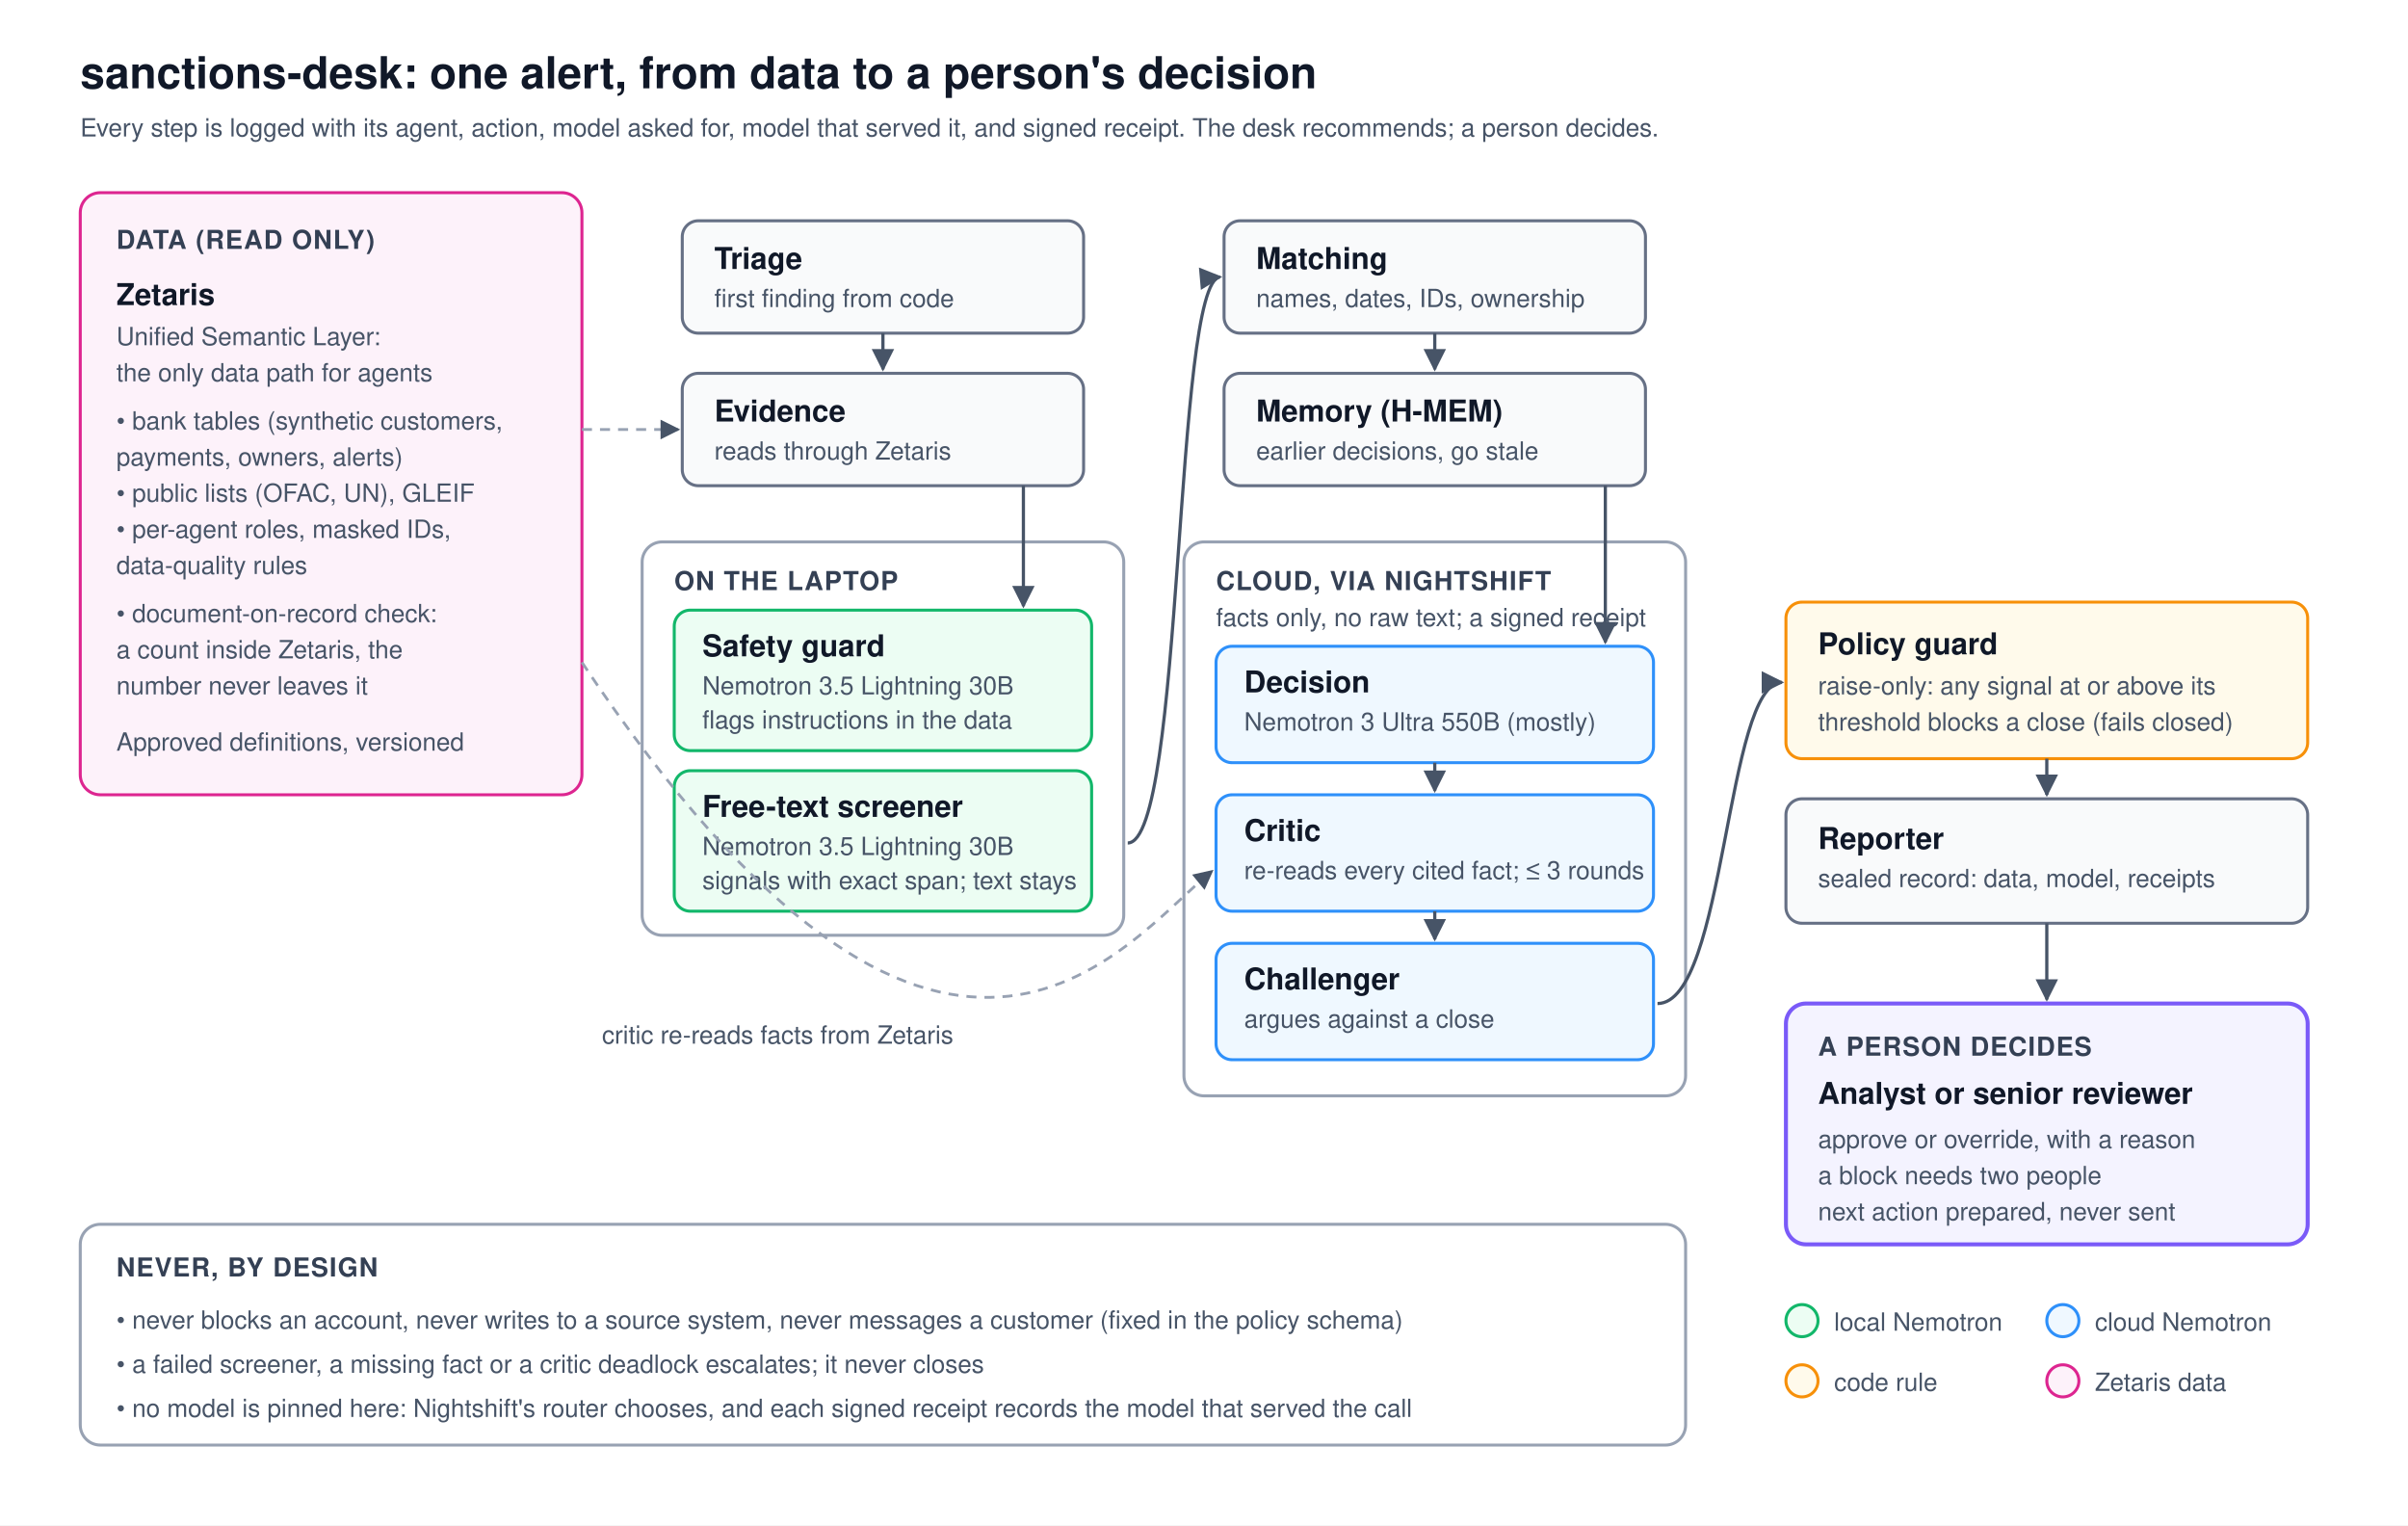
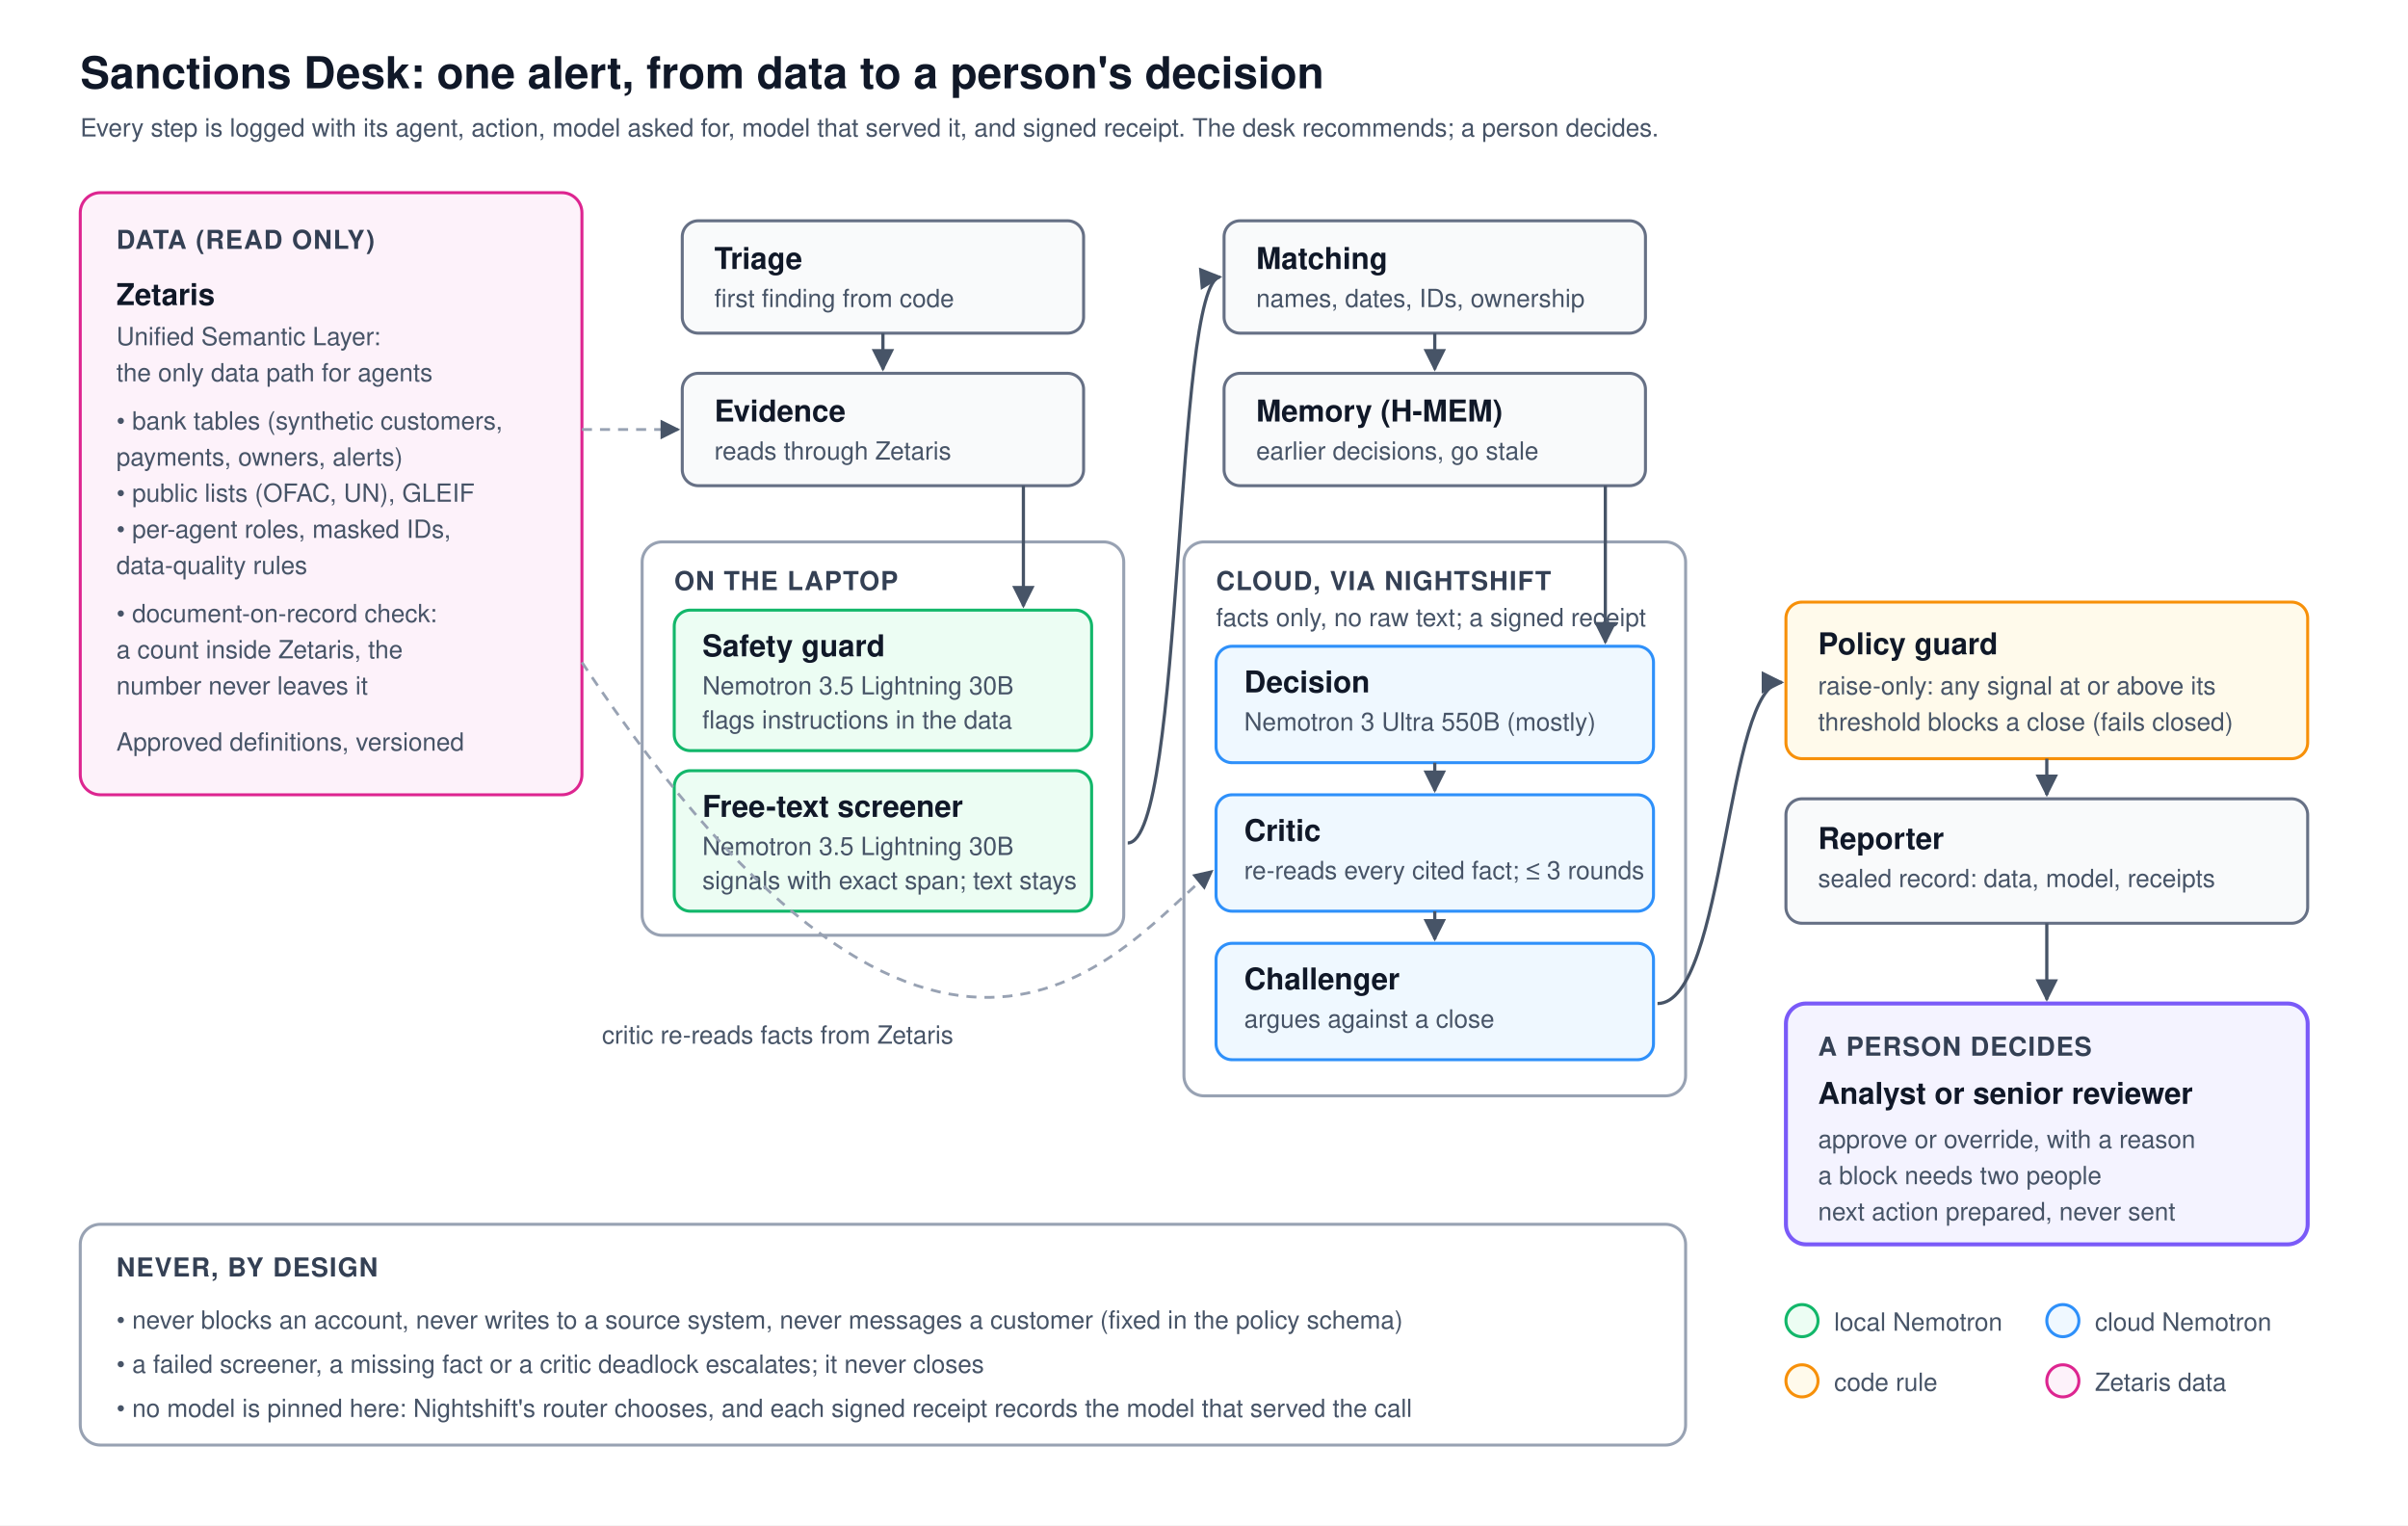
<svg xmlns="http://www.w3.org/2000/svg" width="1200" height="760" viewBox="0 0 1200 760" font-family="-apple-system, 'Segoe UI', Helvetica, Arial, sans-serif">
  <defs>
    <marker id="arrow" viewBox="0 0 10 10" refX="9" refY="5" markerWidth="7" markerHeight="7" orient="auto-start-reverse">
      <path d="M0,0 L10,5 L0,10 z" fill="#475467" />
    </marker>
    <style>
      .box { fill: #ffffff; stroke: #98a2b3; stroke-width: 1.5; rx: 10; }
      .step { fill: #f9fafb; stroke: #667085; stroke-width: 1.5; rx: 8; }
      .local { fill: #ecfdf3; stroke: #12b76a; stroke-width: 1.5; rx: 8; }
      .cloud { fill: #eff8ff; stroke: #2e90fa; stroke-width: 1.5; rx: 8; }
      .guard { fill: #fffaeb; stroke: #f79009; stroke-width: 1.5; rx: 8; }
      .human { fill: #f4f3ff; stroke: #7a5af8; stroke-width: 2; rx: 10; }
      .data { fill: #fdf2fa; stroke: #dd2590; stroke-width: 1.5; rx: 10; }
      .t { font-size: 15px; font-weight: 600; fill: #101828; }
      .s { font-size: 12.5px; fill: #475467; }
      .h { font-size: 13px; font-weight: 700; fill: #344054; letter-spacing: 0.04em; }
      .line { stroke: #475467; stroke-width: 1.6; fill: none; marker-end: url(#arrow); }
      .dash { stroke: #98a2b3; stroke-width: 1.4; fill: none; stroke-dasharray: 5 4; marker-end: url(#arrow); }
    </style>
  </defs>
  <rect width="1200" height="760" fill="#ffffff" />
-   <text x="40" y="44" font-size="22" font-weight="700" fill="#101828">sanctions-desk: one alert, from data to a person's decision</text>
+   <text x="40" y="44" font-size="22" font-weight="700" fill="#101828">Sanctions Desk: one alert, from data to a person's decision</text>
  <text x="40" y="68" class="s">Every step is logged with its agent, action, model asked for, model that served it, and signed receipt. The desk recommends; a person decides.</text>
  <rect x="40" y="96" width="250" height="300" class="data" />
  <text x="58" y="124" class="h">DATA (READ ONLY)</text>
  <text x="58" y="152" class="t">Zetaris</text>
  <text x="58" y="172" class="s">Unified Semantic Layer:</text>
  <text x="58" y="190" class="s">the only data path for agents</text>
  <text x="58" y="214" class="s">• bank tables (synthetic customers,</text>
  <text x="58" y="232" class="s">  payments, owners, alerts)</text>
  <text x="58" y="250" class="s">• public lists (OFAC, UN), GLEIF</text>
  <text x="58" y="268" class="s">• per-agent roles, masked IDs,</text>
  <text x="58" y="286" class="s">  data-quality rules</text>
  <text x="58" y="310" class="s">• document-on-record check:</text>
  <text x="58" y="328" class="s">  a count inside Zetaris, the</text>
  <text x="58" y="346" class="s">  number never leaves it</text>
  <text x="58" y="374" class="s">Approved definitions, versioned</text>
  <rect x="340" y="110" width="200" height="56" class="step" />
  <text x="356" y="134" class="t">Triage</text>
  <text x="356" y="153" class="s">first finding from code</text>
  <rect x="340" y="186" width="200" height="56" class="step" />
  <text x="356" y="210" class="t">Evidence</text>
  <text x="356" y="229" class="s">reads through Zetaris</text>
  <path d="M290 214 L338 214" class="dash" />
  <path d="M440 166 L440 184" class="line" />
  <rect x="320" y="270" width="240" height="196" class="box" />
  <text x="336" y="294" class="h">ON THE LAPTOP</text>
  <rect x="336" y="304" width="208" height="70" class="local" />
  <text x="350" y="327" class="t">Safety guard</text>
  <text x="350" y="346" class="s">Nemotron 3.5 Lightning 30B</text>
  <text x="350" y="363" class="s">flags instructions in the data</text>
  <rect x="336" y="384" width="208" height="70" class="local" />
  <text x="350" y="407" class="t">Free-text screener</text>
  <text x="350" y="426" class="s">Nemotron 3.5 Lightning 30B</text>
  <text x="350" y="443" class="s">signals with exact span; text stays</text>
  <path d="M510 242 L510 302" class="line" />
  <rect x="610" y="110" width="210" height="56" class="step" />
  <text x="626" y="134" class="t">Matching</text>
  <text x="626" y="153" class="s">names, dates, IDs, ownership</text>
  <rect x="610" y="186" width="210" height="56" class="step" />
  <text x="626" y="210" class="t">Memory (H-MEM)</text>
  <text x="626" y="229" class="s">earlier decisions, go stale</text>
  <path d="M562 420 C 590 420, 585 140, 608 138" class="line" />
  <path d="M715 166 L715 184" class="line" />
  <rect x="590" y="270" width="250" height="276" class="box" />
  <text x="606" y="294" class="h">CLOUD, VIA NIGHTSHIFT</text>
  <text x="606" y="312" class="s">facts only, no raw text; a signed receipt</text>
  <rect x="606" y="322" width="218" height="58" class="cloud" />
  <text x="620" y="345" class="t">Decision</text>
  <text x="620" y="364" class="s">Nemotron 3 Ultra 550B (mostly)</text>
  <rect x="606" y="396" width="218" height="58" class="cloud" />
  <text x="620" y="419" class="t">Critic</text>
  <text x="620" y="438" class="s">re-reads every cited fact; ≤ 3 rounds</text>
  <rect x="606" y="470" width="218" height="58" class="cloud" />
  <text x="620" y="493" class="t">Challenger</text>
  <text x="620" y="512" class="s">argues against a close</text>
  <path d="M800 242 L800 320" class="line" />
  <path d="M715 380 L715 394" class="line" />
  <path d="M715 454 L715 468" class="line" />
  <path d="M290 330 C 470 600, 560 470, 604 434" class="dash" />
  <text x="300" y="520" class="s">critic re-reads facts from Zetaris</text>
  <rect x="890" y="300" width="260" height="78" class="guard" />
  <text x="906" y="326" class="t">Policy guard</text>
  <text x="906" y="346" class="s">raise-only: any signal at or above its</text>
  <text x="906" y="364" class="s">threshold blocks a close (fails closed)</text>
  <rect x="890" y="398" width="260" height="62" class="step" />
  <text x="906" y="423" class="t">Reporter</text>
  <text x="906" y="442" class="s">sealed record: data, model, receipts</text>
  <path d="M826 500 C 860 500, 860 340, 888 340" class="line" />
  <path d="M1020 378 L1020 396" class="line" />
  <rect x="890" y="500" width="260" height="120" class="human" />
  <text x="906" y="526" class="h">A PERSON DECIDES</text>
  <text x="906" y="550" class="t">Analyst or senior reviewer</text>
  <text x="906" y="572" class="s">approve or override, with a reason</text>
  <text x="906" y="590" class="s">a block needs two people</text>
  <text x="906" y="608" class="s">next action prepared, never sent</text>
  <path d="M1020 460 L1020 498" class="line" />
  <rect x="40" y="610" width="800" height="110" class="box" />
  <text x="58" y="636" class="h">NEVER, BY DESIGN</text>
  <text x="58" y="662" class="s">• never blocks an account, never writes to a source system, never messages a customer (fixed in the policy schema)</text>
  <text x="58" y="684" class="s">• a failed screener, a missing fact or a critic deadlock escalates; it never closes</text>
  <text x="58" y="706" class="s">• no model is pinned here: Nightshift's router chooses, and each signed receipt records the model that served the call</text>
  <rect x="890" y="650" width="16" height="16" class="local" />
  <text x="914" y="663" class="s">local Nemotron</text>
  <rect x="1020" y="650" width="16" height="16" class="cloud" />
  <text x="1044" y="663" class="s">cloud Nemotron</text>
  <rect x="890" y="680" width="16" height="16" class="guard" />
  <text x="914" y="693" class="s">code rule</text>
  <rect x="1020" y="680" width="16" height="16" class="data" />
  <text x="1044" y="693" class="s">Zetaris data</text>
</svg>
